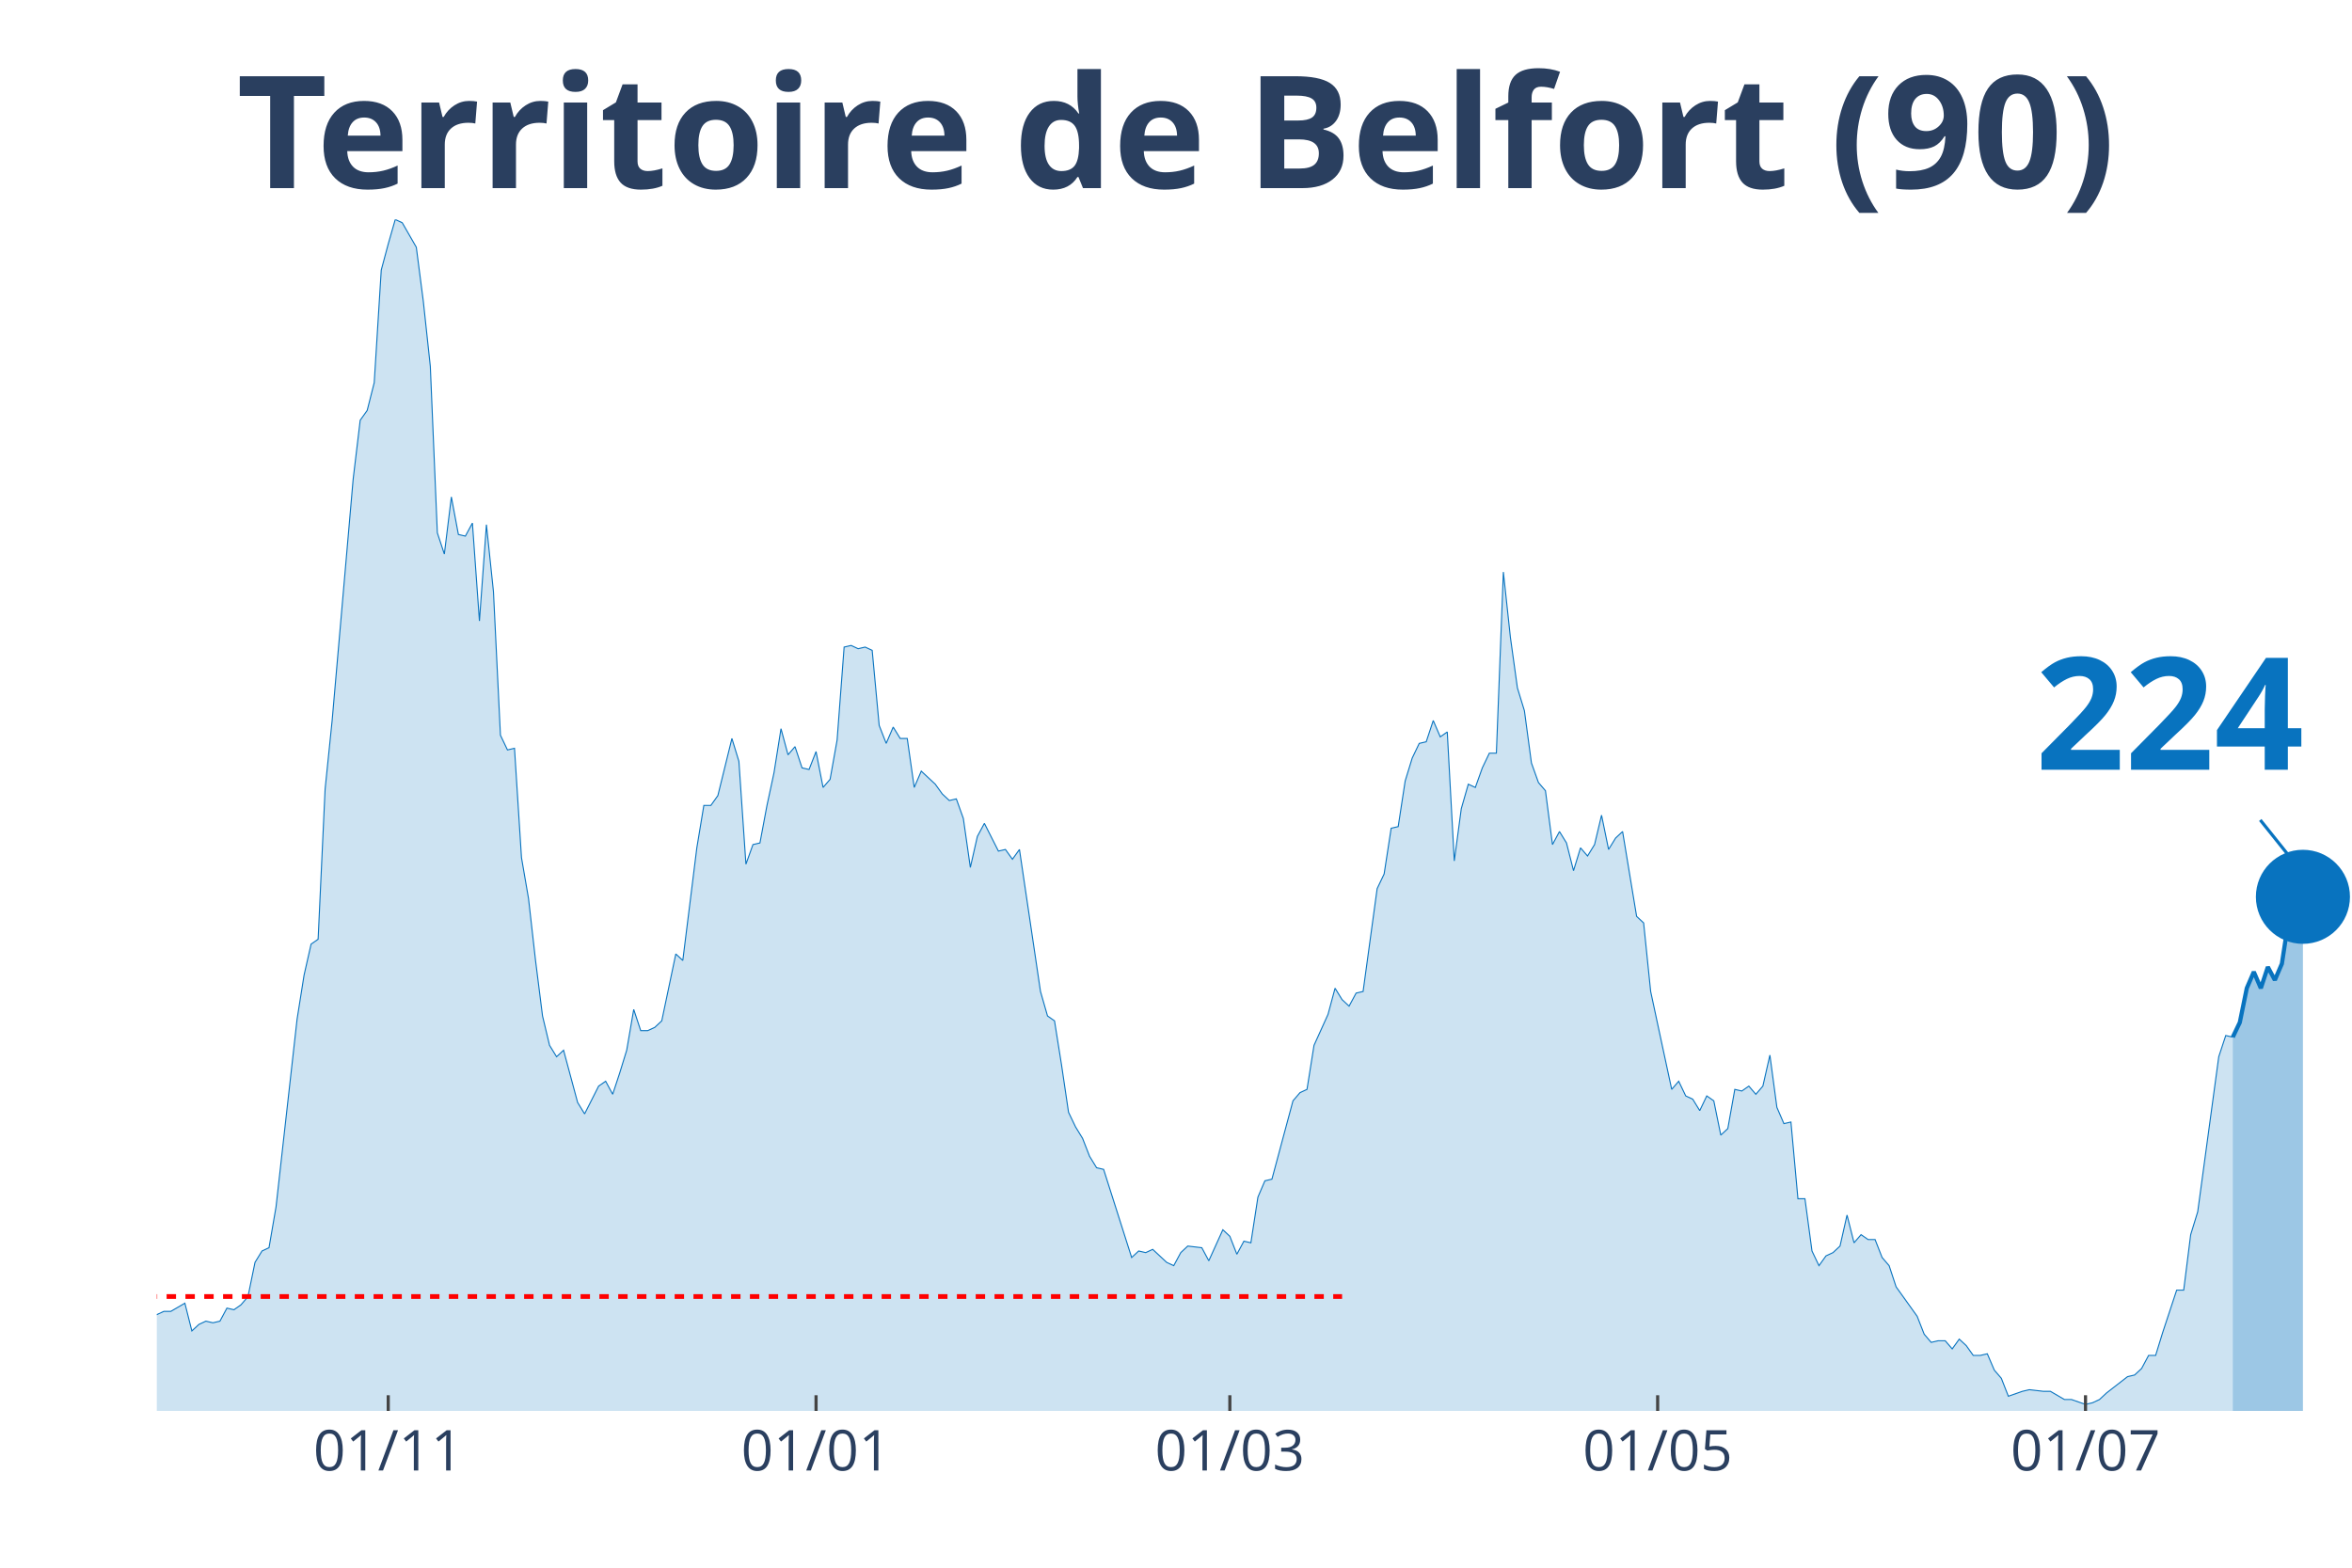
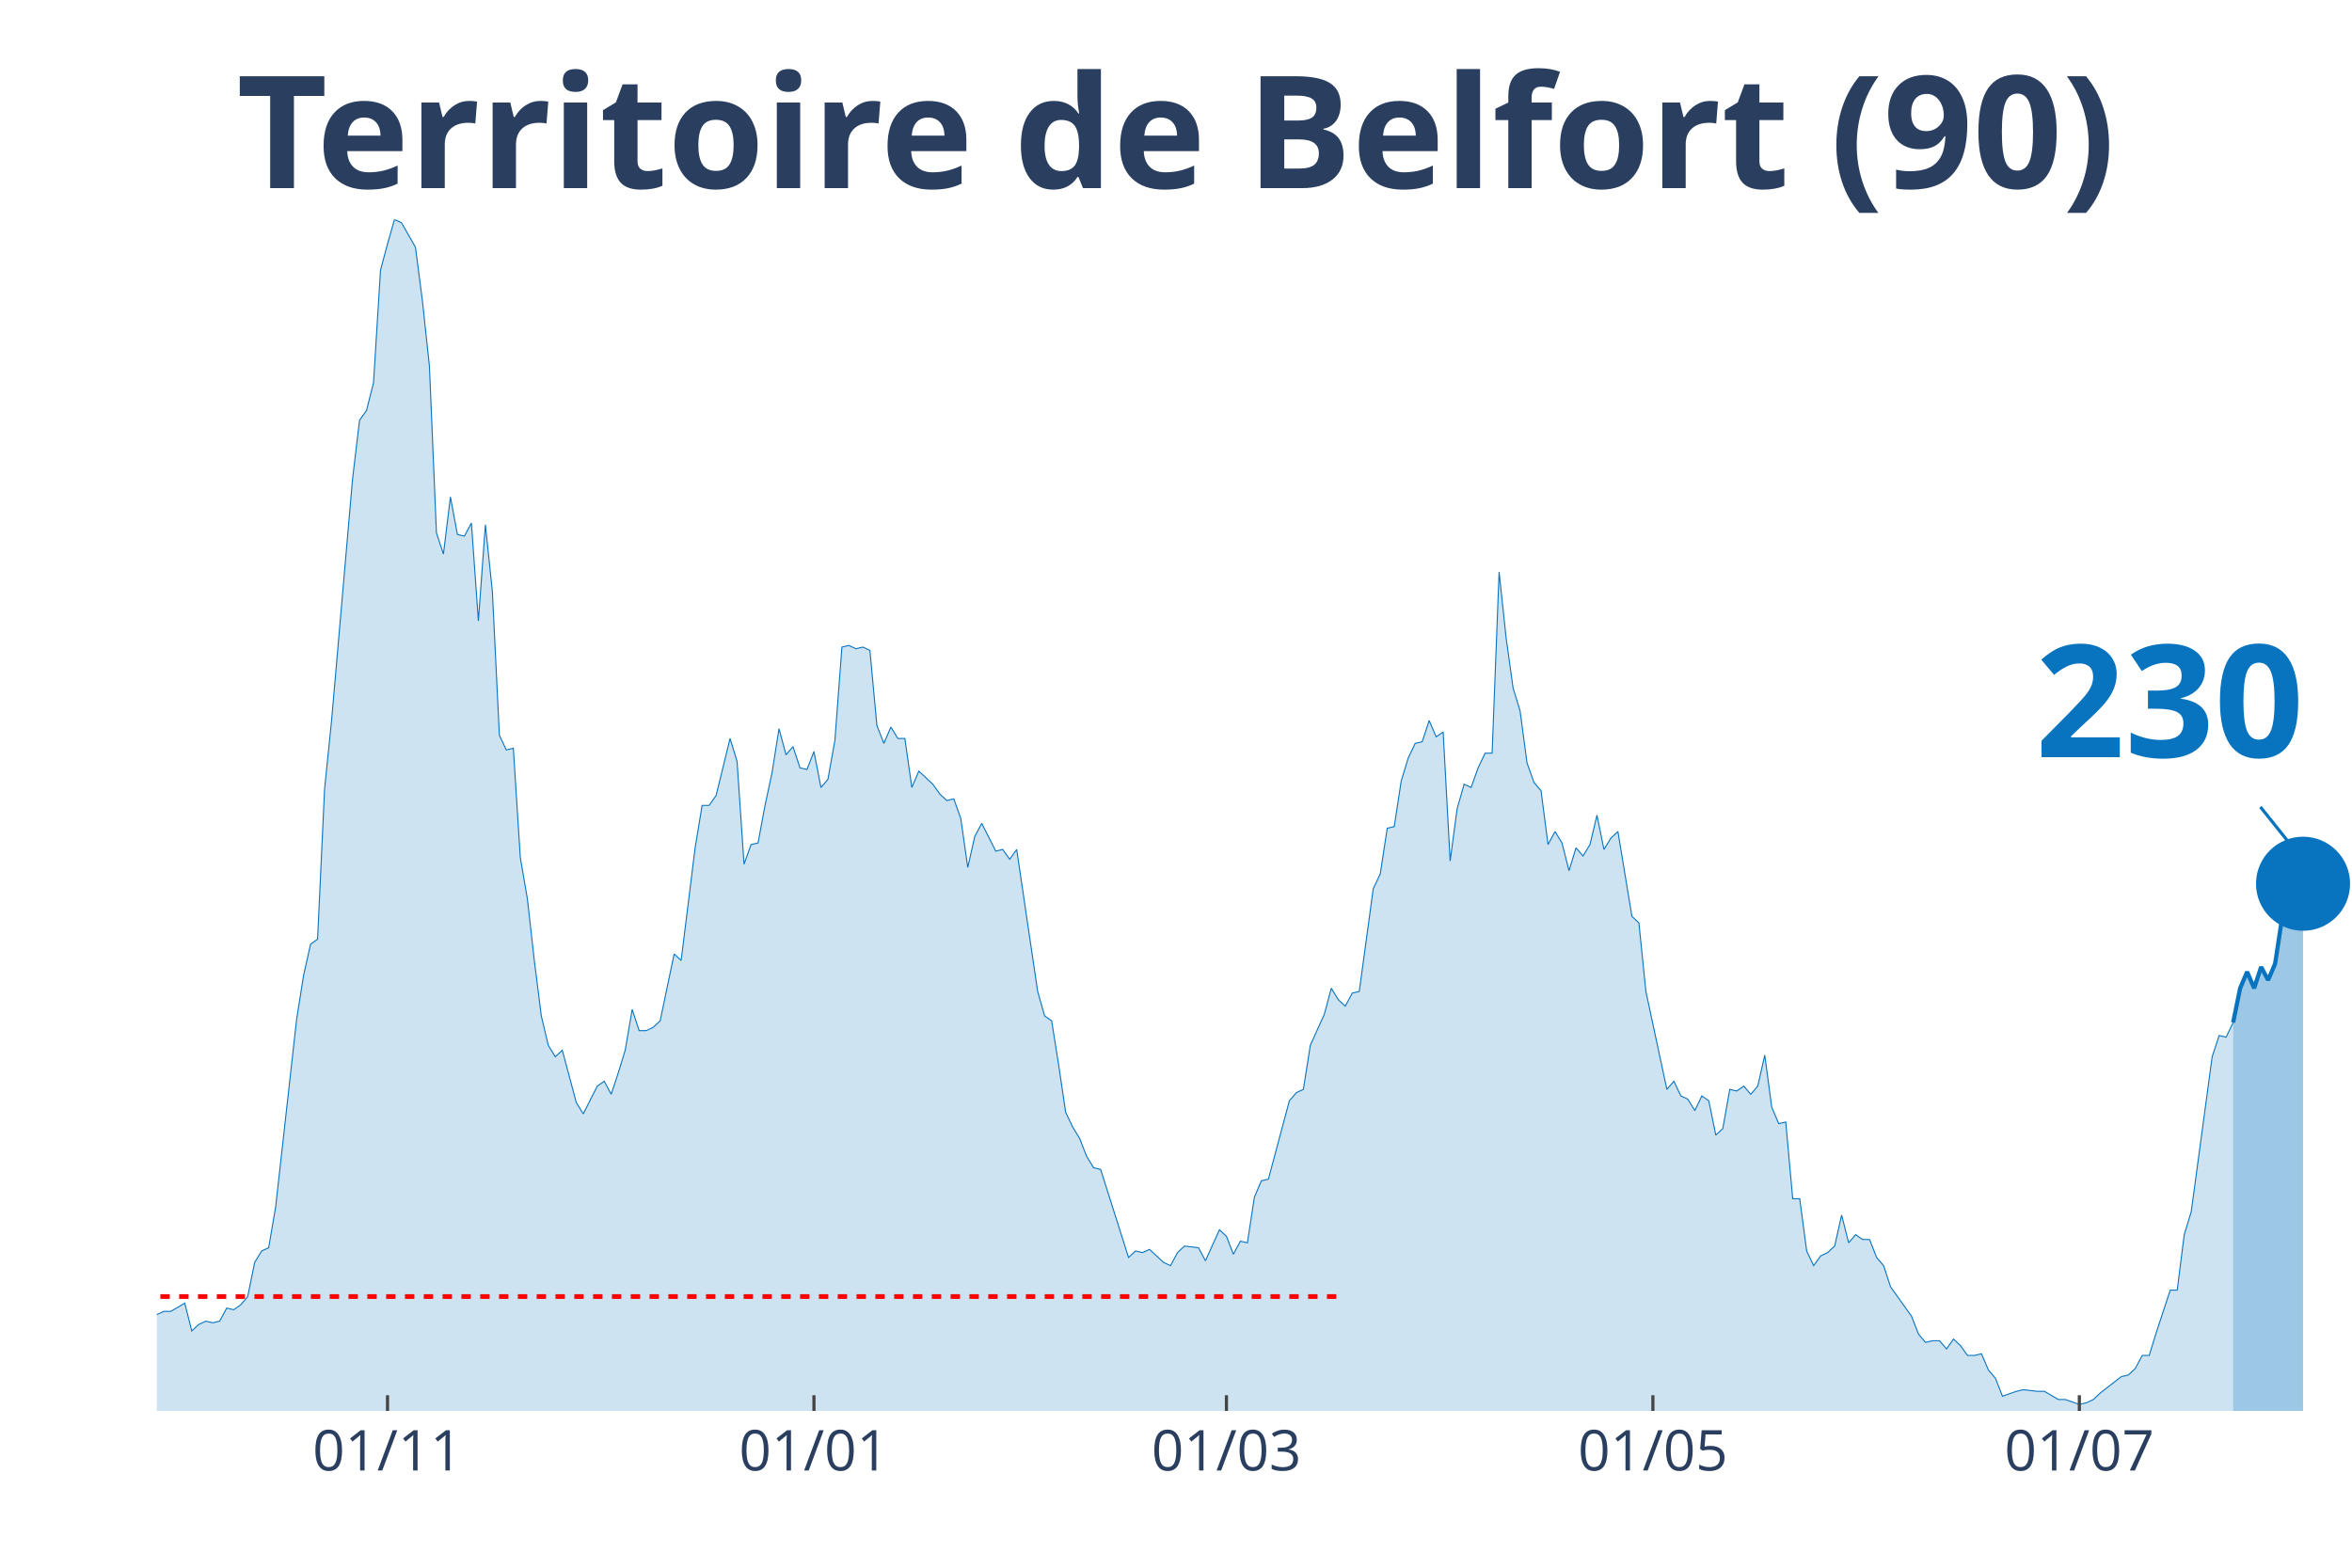
<svg xmlns="http://www.w3.org/2000/svg" class="main-svg" width="1125" height="750" style="" viewBox="0 0 750 500">
  <rect x="0" y="0" width="750" height="500" style="fill: rgb(0, 0, 0); fill-opacity: 0;" />
-   <defs id="defs-47c731">
+   <defs id="defs-dfa3b7">
    <g class="clips">
-       <clipPath id="clip47c731xyplot" class="plotclip">
+       <clipPath id="clipdfa3b7xyplot" class="plotclip">
        <rect width="700" height="380" />
      </clipPath>
-       <clipPath class="axesclip" id="clip47c731x">
+       <clipPath class="axesclip" id="clipdfa3b7x">
        <rect x="50" y="0" width="700" height="500" />
      </clipPath>
-       <clipPath class="axesclip" id="clip47c731y">
+       <clipPath class="axesclip" id="clipdfa3b7y">
        <rect x="0" y="70" width="750" height="380" />
      </clipPath>
-       <clipPath class="axesclip" id="clip47c731xy">
+       <clipPath class="axesclip" id="clipdfa3b7xy">
        <rect x="50" y="70" width="700" height="380" />
      </clipPath>
    </g>
    <g class="gradients" />
  </defs>
  <g class="bglayer">
    <rect class="bg" x="50" y="70" width="700" height="380" style="fill: rgb(0, 0, 0); fill-opacity: 0; stroke-width: 0;" />
  </g>
  <g class="layer-below">
    <g class="imagelayer" />
    <g class="shapelayer" />
  </g>
  <g class="cartesianlayer">
    <g class="subplot xy">
      <g class="layer-subplot">
        <g class="shapelayer" />
        <g class="imagelayer" />
      </g>
      <g class="gridlayer">
        <g class="x">
-           <path class="xgrid crisp" transform="translate(123.8,0)" d="M0,70v380" style="stroke: rgb(255, 255, 255); stroke-opacity: 1; stroke-width: 1px;" />
-           <path class="xgrid crisp" transform="translate(260.22,0)" d="M0,70v380" style="stroke: rgb(255, 255, 255); stroke-opacity: 1; stroke-width: 1px;" />
-           <path class="xgrid crisp" transform="translate(392.17,0)" d="M0,70v380" style="stroke: rgb(255, 255, 255); stroke-opacity: 1; stroke-width: 1px;" />
-           <path class="xgrid crisp" transform="translate(528.59,0)" d="M0,70v380" style="stroke: rgb(255, 255, 255); stroke-opacity: 1; stroke-width: 1px;" />
-           <path class="xgrid crisp" transform="translate(665.02,0)" d="M0,70v380" style="stroke: rgb(255, 255, 255); stroke-opacity: 1; stroke-width: 1px;" />
+           <path class="xgrid crisp" transform="translate(123.57,0)" d="M0,70v380" style="stroke: rgb(255, 255, 255); stroke-opacity: 1; stroke-width: 1px;" />
+           <path class="xgrid crisp" transform="translate(259.55,0)" d="M0,70v380" style="stroke: rgb(255, 255, 255); stroke-opacity: 1; stroke-width: 1px;" />
+           <path class="xgrid crisp" transform="translate(391.08,0)" d="M0,70v380" style="stroke: rgb(255, 255, 255); stroke-opacity: 1; stroke-width: 1px;" />
+           <path class="xgrid crisp" transform="translate(527.07,0)" d="M0,70v380" style="stroke: rgb(255, 255, 255); stroke-opacity: 1; stroke-width: 1px;" />
+           <path class="xgrid crisp" transform="translate(663.06,0)" d="M0,70v380" style="stroke: rgb(255, 255, 255); stroke-opacity: 1; stroke-width: 1px;" />
        </g>
        <g class="y" />
      </g>
      <g class="zerolinelayer" />
      <path class="xlines-below" />
      <path class="ylines-below" />
      <g class="overlines-below" />
      <g class="xaxislayer-below" />
      <g class="yaxislayer-below" />
      <g class="overaxes-below" />
-       <g class="plot" transform="translate(50, 70)" clip-path="url('#clip47c731xyplot')">
+       <g class="plot" transform="translate(50, 70)" clip-path="url('#clipdfa3b7xyplot')">
        <g class="scatterlayer mlayer">
-           <g class="trace scatter trace89cc4e" style="stroke-miterlimit: 2;">
+           <g class="trace scatter trace88fd51" style="stroke-miterlimit: 2;">
            <g class="fills">
              <g>
-                 <path class="js-fill" d="M661.98,380L-304.15,380L-304.15,373.23L-297.44,372.71L-295.21,372.19L-292.97,371.67L-290.73,375.32L-286.26,377.4L-284.03,375.32L-272.84,373.23L-270.61,373.75L-261.66,375.84L-259.42,376.36L-221.41,377.4L-219.17,379.48L-174.44,377.92L-172.2,377.4L-163.26,377.4L-161.02,377.4L-152.08,378.96L-149.84,380L-143.13,378.96L-140.89,377.4L-120.77,374.27L-118.53,372.19L-116.29,370.63L-114.06,371.67L-109.58,370.11L-107.35,370.63L-98.4,366.47L-96.17,365.95L-87.22,363.34L-84.98,365.42L-82.75,362.82L-80.51,362.82L-76.04,362.3L-73.8,363.34L-69.33,360.74L-67.09,360.74L-64.86,360.74L-62.62,362.3L-51.44,356.05L-49.2,349.29L-46.96,339.4L-44.73,341.48L-42.49,343.04L-40.26,339.4L-38.02,335.75L-35.78,337.32L-33.55,340.44L-31.31,346.16L-26.84,345.12L-24.6,350.85L-22.36,353.97L-20.13,353.97L-17.89,355.01L-15.65,358.14L-13.42,357.62L-11.18,358.14L-6.71,359.18L-4.47,349.81L-2.24,350.85L0,349.29L2.24,348.25L4.47,348.25L8.95,345.64L11.18,354.49L13.42,352.41L15.65,351.37L17.89,351.89L20.13,351.37L22.36,347.21L24.6,347.73L26.84,346.16L29.07,343.56L31.31,332.63L33.55,328.99L35.78,327.95L38.02,314.93L44.73,255.07L46.96,241.01L49.2,231.12L51.44,229.56L53.67,181.67L55.91,159.81L62.62,82.77L64.86,64.03L67.09,60.9L69.33,52.05L71.57,16.14L73.8,7.81L76.04,0L78.27,1.04L82.75,8.85L84.98,26.03L87.22,46.85L89.46,99.95L91.69,106.71L93.93,88.49L96.17,100.47L98.4,100.99L100.64,96.82L102.88,128.05L105.11,97.34L107.35,118.68L109.58,164.49L111.82,169.18L114.06,168.66L116.29,203.53L118.53,216.55L120.77,236.33L123,254.03L125.24,263.4L127.48,267.04L129.71,264.96L134.19,281.62L136.42,285.26L140.89,276.41L143.13,274.85L145.37,279.01L147.6,272.25L149.84,264.96L152.08,251.95L154.31,258.71L156.55,258.71L158.79,257.67L161.02,255.59L165.5,234.25L167.73,236.33L172.2,200.41L174.44,186.88L176.68,186.88L178.91,183.75L183.39,165.53L185.62,172.82L187.86,205.62L190.1,199.37L192.33,198.85L194.57,186.88L196.81,176.47L199.04,162.41L201.28,170.74L203.51,168.14L205.75,174.9L207.99,175.42L210.22,169.7L212.46,181.15L214.7,178.55L216.93,166.05L219.17,136.38L221.41,135.86L223.64,136.9L225.88,136.38L228.12,137.42L230.35,161.37L232.59,167.1L234.82,161.89L237.06,165.53L239.3,165.53L241.53,181.15L243.77,175.95L248.24,180.11L250.48,183.23L252.72,185.32L254.95,184.79L257.19,191.04L259.42,206.66L261.66,196.77L263.9,192.6L268.37,201.45L270.61,200.93L272.84,204.05L275.08,200.93L281.79,246.22L284.03,254.03L286.26,255.59L288.5,269.64L290.73,284.74L292.97,289.42L295.21,293.07L297.44,298.79L299.68,302.44L301.92,302.96L310.86,331.07L313.1,328.99L315.34,329.51L317.57,328.47L322.04,332.63L324.28,333.67L326.52,329.51L328.75,327.42L333.23,327.95L335.46,332.11L339.94,322.22L342.17,324.3L344.41,330.03L346.65,325.86L348.88,326.38L351.12,311.81L353.35,306.6L355.59,306.08L362.3,281.1L364.54,278.49L366.77,277.45L369.01,263.4L373.48,253.51L375.72,245.18L377.96,248.82L380.19,250.9L382.43,246.74L384.66,246.22L389.14,213.42L391.37,208.74L393.61,194.16L395.85,193.64L398.08,179.07L400.32,171.78L402.56,167.1L404.79,166.58L407.03,159.81L409.27,165.01L411.5,163.45L413.74,204.58L415.97,187.92L418.21,180.11L420.45,181.15L422.68,174.9L424.92,170.22L427.16,170.22L429.39,112.44L431.63,133.26L433.87,149.4L436.1,156.68L438.34,173.34L440.58,179.59L442.81,182.19L445.05,199.37L447.28,195.21L449.52,198.85L451.76,207.7L453.99,200.41L456.23,203.01L458.47,199.37L460.7,190L462.94,200.93L465.18,197.29L467.41,195.21L471.88,222.27L474.12,224.36L476.36,246.22L478.59,256.63L483.07,277.45L485.3,274.85L487.54,279.53L489.78,280.58L492.01,284.22L494.25,279.53L496.49,281.1L498.72,292.03L500.96,289.95L503.19,277.45L505.43,277.97L507.67,276.41L509.9,279.01L512.14,276.41L514.38,266.52L516.61,283.18L518.85,288.38L521.09,287.86L523.32,312.33L525.56,312.33L527.8,328.99L530.03,333.67L532.27,330.55L534.5,329.51L536.74,327.42L538.98,317.53L541.21,326.38L543.45,323.78L545.69,325.34L547.92,325.34L550.16,331.07L552.4,333.67L554.63,340.44L556.87,343.56L561.34,349.81L563.58,355.53L565.81,358.14L568.05,357.62L570.29,357.62L572.52,360.22L574.76,357.1L577,359.18L579.23,362.3L581.47,362.3L583.71,361.78L585.94,366.99L588.18,369.59L590.42,375.32L594.89,373.75L597.12,373.23L601.6,373.75L603.83,373.75L608.31,376.36L610.54,376.36L615.02,377.92L617.25,377.4L619.49,376.36L621.73,374.27L628.43,369.07L630.67,368.55L632.91,366.47L635.14,362.3L637.38,362.3L639.62,355.01L644.09,341.48L646.33,341.48L648.56,323.78L650.8,316.49L657.51,267.04L659.74,260.27L661.98,260.79" style="fill: rgb(8, 115, 191); fill-opacity: 0.2; stroke-width: 0;" />
+                 <path class="js-fill" d="M662.1,380L-303.18,380L-303.18,373.23L-296.5,372.71L-294.27,372.19L-292.04,371.67L-289.81,375.32L-285.35,377.4L-283.12,375.32L-271.97,373.23L-269.75,373.75L-260.83,375.84L-258.6,376.36L-220.7,377.4L-218.47,379.48L-173.89,377.92L-171.66,377.4L-162.74,377.4L-160.51,377.4L-151.59,378.96L-149.36,380L-142.68,378.96L-140.45,377.4L-120.38,374.27L-118.15,372.19L-115.92,370.63L-113.69,371.67L-109.24,370.11L-107.01,370.63L-98.09,366.47L-95.86,365.95L-86.94,363.34L-84.71,365.42L-82.48,362.82L-80.25,362.82L-75.8,362.3L-73.57,363.34L-69.11,360.74L-66.88,360.74L-64.65,360.74L-62.42,362.3L-51.27,356.05L-49.04,349.29L-46.82,339.4L-44.59,341.48L-42.36,343.04L-40.13,339.4L-37.9,335.75L-35.67,337.32L-33.44,340.44L-31.21,346.16L-26.75,345.12L-24.52,350.85L-22.29,353.97L-20.06,353.97L-17.83,355.01L-15.61,358.14L-13.38,357.62L-11.15,358.14L-6.69,359.18L-4.46,349.81L-2.23,350.85L0,349.29L2.23,348.25L4.46,348.25L8.92,345.64L11.15,354.49L13.38,352.41L15.61,351.37L17.83,351.89L20.06,351.37L22.29,347.21L24.52,347.73L26.75,346.16L28.98,343.56L31.21,332.63L33.44,328.99L35.67,327.95L37.9,314.93L44.59,255.07L46.82,241.01L49.04,231.12L51.27,229.56L53.5,181.67L55.73,159.81L62.42,82.77L64.65,64.03L66.88,60.9L69.11,52.05L71.34,16.14L73.57,7.81L75.8,0L78.03,1.04L82.48,8.85L84.71,26.03L86.94,46.85L89.17,99.95L91.4,106.71L93.63,88.49L95.86,100.47L98.09,100.99L100.32,96.82L102.55,128.05L104.78,97.34L107.01,118.68L109.24,164.49L111.46,169.18L113.69,168.66L115.92,203.53L118.15,216.55L120.38,236.33L122.61,254.03L124.84,263.4L127.07,267.04L129.3,264.96L133.76,281.62L135.99,285.26L140.45,276.41L142.68,274.85L144.9,279.01L147.13,272.25L149.36,264.96L151.59,251.95L153.82,258.71L156.05,258.71L158.28,257.67L160.51,255.59L164.97,234.25L167.2,236.33L171.66,200.41L173.89,186.88L176.11,186.88L178.34,183.75L182.8,165.53L185.03,172.82L187.26,205.62L189.49,199.37L191.72,198.85L193.95,186.88L196.18,176.47L198.41,162.41L200.64,170.74L202.87,168.14L205.1,174.9L207.32,175.42L209.55,169.7L211.78,181.15L214.01,178.55L216.24,166.05L218.47,136.38L220.7,135.86L222.93,136.9L225.16,136.38L227.39,137.42L229.62,161.37L231.85,167.1L234.08,161.89L236.31,165.53L238.54,165.53L240.76,181.15L242.99,175.95L247.45,180.11L249.68,183.23L251.91,185.32L254.14,184.79L256.37,191.04L258.6,206.66L260.83,196.77L263.06,192.6L267.52,201.45L269.75,200.93L271.97,204.05L274.2,200.93L280.89,246.22L283.12,254.03L285.35,255.59L287.58,269.64L289.81,284.74L292.04,289.42L294.27,293.07L296.5,298.79L298.73,302.44L300.96,302.96L309.87,331.07L312.1,328.99L314.33,329.51L316.56,328.47L321.02,332.63L323.25,333.67L325.48,329.51L327.71,327.42L332.17,327.95L334.39,332.11L338.85,322.22L341.08,324.3L343.31,330.03L345.54,325.86L347.77,326.38L350,311.81L352.23,306.6L354.46,306.08L361.15,281.1L363.38,278.49L365.61,277.45L367.83,263.4L372.29,253.51L374.52,245.18L376.75,248.82L378.98,250.9L381.21,246.74L383.44,246.22L387.9,213.42L390.13,208.74L392.36,194.16L394.59,193.64L396.82,179.07L399.04,171.78L401.27,167.1L403.5,166.58L405.73,159.81L407.96,165.01L410.19,163.45L412.42,204.58L414.65,187.92L416.88,180.11L419.11,181.15L421.34,174.9L423.57,170.22L425.8,170.22L428.03,112.44L430.25,133.26L432.48,149.4L434.71,156.68L436.94,173.34L439.17,179.59L441.4,182.19L443.63,199.37L445.86,195.21L448.09,198.85L450.32,207.7L452.55,200.41L454.78,203.01L457.01,199.37L459.24,190L461.46,200.93L463.69,197.29L465.92,195.21L470.38,222.27L472.61,224.36L474.84,246.22L477.07,256.63L481.53,277.45L483.76,274.85L485.99,279.53L488.22,280.58L490.45,284.22L492.68,279.53L494.9,281.1L497.13,292.03L499.36,289.95L501.59,277.45L503.82,277.97L506.05,276.41L508.28,279.01L510.51,276.41L512.74,266.52L514.97,283.18L517.2,288.38L519.43,287.86L521.66,312.33L523.89,312.33L526.11,328.99L528.34,333.67L530.57,330.55L532.8,329.51L535.03,327.42L537.26,317.53L539.49,326.38L541.72,323.78L543.95,325.34L546.18,325.34L548.41,331.07L550.64,333.67L552.87,340.44L555.1,343.56L559.55,349.81L561.78,355.53L564.01,358.14L566.24,357.62L568.47,357.62L570.7,360.22L572.93,357.1L575.16,359.18L577.39,362.3L579.62,362.3L581.85,361.78L584.08,366.99L586.31,369.59L588.54,375.32L592.99,373.75L595.22,373.23L599.68,373.75L601.91,373.75L606.37,376.36L608.6,376.36L613.06,377.92L615.29,377.4L617.52,376.36L619.75,374.27L626.43,369.07L628.66,368.55L630.89,366.47L633.12,362.3L635.35,362.3L637.58,355.01L642.04,341.48L644.27,341.48L646.5,323.78L648.73,316.49L655.41,267.04L657.64,260.27L659.87,260.79L662.1,256.11" style="fill: rgb(8, 115, 191); fill-opacity: 0.2; stroke-width: 0;" />
              </g>
            </g>
            <g class="errorbars" />
            <g class="lines">
-               <path class="js-line" d="M-304.15,373.23L-297.44,372.71L-295.21,372.19L-292.97,371.67L-290.73,375.32L-286.26,377.4L-284.03,375.32L-272.84,373.23L-270.61,373.75L-261.66,375.84L-259.42,376.36L-221.41,377.4L-219.17,379.48L-174.44,377.92L-172.2,377.4L-163.26,377.4L-161.02,377.4L-152.08,378.96L-149.84,380L-143.13,378.96L-140.89,377.4L-120.77,374.27L-118.53,372.19L-116.29,370.63L-114.06,371.67L-109.58,370.11L-107.35,370.63L-98.4,366.47L-96.17,365.95L-87.22,363.34L-84.98,365.42L-82.75,362.82L-80.51,362.82L-76.04,362.3L-73.8,363.34L-69.33,360.74L-67.09,360.74L-64.86,360.74L-62.62,362.3L-51.44,356.05L-49.2,349.29L-46.96,339.4L-44.73,341.48L-42.49,343.04L-40.26,339.4L-38.02,335.75L-35.78,337.32L-33.55,340.44L-31.31,346.16L-26.84,345.12L-24.6,350.85L-22.36,353.97L-20.13,353.97L-17.89,355.01L-15.65,358.14L-13.42,357.62L-11.18,358.14L-6.71,359.18L-4.47,349.81L-2.24,350.85L0,349.29L2.24,348.25L4.47,348.25L8.95,345.64L11.18,354.49L13.42,352.41L15.65,351.37L17.89,351.89L20.13,351.37L22.36,347.21L24.6,347.73L26.84,346.16L29.07,343.56L31.31,332.63L33.55,328.99L35.78,327.95L38.02,314.93L44.73,255.07L46.96,241.01L49.2,231.12L51.44,229.56L53.67,181.67L55.91,159.81L62.62,82.77L64.86,64.03L67.09,60.9L69.33,52.05L71.57,16.14L73.8,7.81L76.04,0L78.27,1.04L82.75,8.85L84.98,26.03L87.22,46.85L89.46,99.95L91.69,106.71L93.93,88.49L96.17,100.47L98.4,100.99L100.64,96.82L102.88,128.05L105.11,97.34L107.35,118.68L109.58,164.49L111.82,169.18L114.06,168.66L116.29,203.53L118.53,216.55L120.77,236.33L123,254.03L125.24,263.4L127.48,267.04L129.71,264.96L134.19,281.62L136.42,285.26L140.89,276.41L143.13,274.85L145.37,279.01L147.6,272.25L149.84,264.96L152.08,251.95L154.31,258.71L156.55,258.71L158.79,257.67L161.02,255.59L165.5,234.25L167.73,236.33L172.2,200.41L174.44,186.88L176.68,186.88L178.91,183.75L183.39,165.53L185.62,172.82L187.86,205.62L190.1,199.37L192.33,198.85L194.57,186.88L196.81,176.47L199.04,162.41L201.28,170.74L203.51,168.14L205.75,174.9L207.99,175.42L210.22,169.7L212.46,181.15L214.7,178.55L216.93,166.05L219.17,136.38L221.41,135.86L223.64,136.9L225.88,136.38L228.12,137.42L230.35,161.37L232.59,167.1L234.82,161.89L237.06,165.53L239.3,165.53L241.53,181.15L243.77,175.95L248.24,180.11L250.48,183.23L252.72,185.32L254.95,184.79L257.19,191.04L259.42,206.66L261.66,196.77L263.9,192.6L268.37,201.45L270.61,200.93L272.84,204.05L275.08,200.93L281.79,246.22L284.03,254.03L286.26,255.59L288.5,269.64L290.73,284.74L292.97,289.42L295.21,293.07L297.44,298.79L299.68,302.44L301.92,302.96L310.86,331.07L313.1,328.99L315.34,329.51L317.57,328.47L322.04,332.63L324.28,333.67L326.52,329.51L328.75,327.42L333.23,327.95L335.46,332.11L339.94,322.22L342.17,324.3L344.41,330.03L346.65,325.86L348.88,326.38L351.12,311.81L353.35,306.6L355.59,306.08L362.3,281.1L364.54,278.49L366.77,277.45L369.01,263.4L373.48,253.51L375.72,245.18L377.96,248.82L380.19,250.9L382.43,246.74L384.66,246.22L389.14,213.42L391.37,208.74L393.61,194.16L395.85,193.64L398.08,179.07L400.32,171.78L402.56,167.1L404.79,166.58L407.03,159.81L409.27,165.01L411.5,163.45L413.74,204.58L415.97,187.92L418.21,180.11L420.45,181.15L422.68,174.9L424.92,170.22L427.16,170.22L429.39,112.44L431.63,133.26L433.87,149.4L436.1,156.68L438.34,173.34L440.58,179.59L442.81,182.19L445.05,199.37L447.28,195.21L449.52,198.85L451.76,207.7L453.99,200.41L456.23,203.01L458.47,199.37L460.7,190L462.94,200.93L465.18,197.29L467.41,195.21L471.88,222.27L474.12,224.36L476.36,246.22L478.59,256.63L483.07,277.45L485.3,274.85L487.54,279.53L489.78,280.58L492.01,284.22L494.25,279.53L496.49,281.1L498.72,292.03L500.96,289.95L503.19,277.45L505.43,277.97L507.67,276.41L509.9,279.01L512.14,276.41L514.38,266.52L516.61,283.18L518.85,288.38L521.09,287.86L523.32,312.33L525.56,312.33L527.8,328.99L530.03,333.67L532.27,330.55L534.5,329.51L536.74,327.42L538.98,317.53L541.21,326.38L543.45,323.78L545.69,325.34L547.92,325.34L550.16,331.07L552.4,333.67L554.63,340.44L556.87,343.56L561.34,349.81L563.58,355.53L565.81,358.14L568.05,357.62L570.29,357.62L572.52,360.22L574.76,357.1L577,359.18L579.23,362.3L581.47,362.3L583.71,361.78L585.94,366.99L588.18,369.59L590.42,375.32L594.89,373.75L597.12,373.23L601.6,373.75L603.83,373.75L608.31,376.36L610.54,376.36L615.02,377.92L617.25,377.4L619.49,376.36L621.73,374.27L628.43,369.07L630.67,368.55L632.91,366.47L635.14,362.3L637.38,362.3L639.62,355.01L644.09,341.48L646.33,341.48L648.56,323.78L650.8,316.49L657.51,267.04L659.74,260.27L661.98,260.79" style="vector-effect: non-scaling-stroke; fill: none; stroke: rgb(8, 115, 191); stroke-opacity: 1; stroke-width: 0.5px; opacity: 1;" />
+               <path class="js-line" d="M-303.18,373.23L-296.5,372.71L-294.27,372.19L-292.04,371.67L-289.81,375.32L-285.35,377.4L-283.12,375.32L-271.97,373.23L-269.75,373.75L-260.83,375.84L-258.6,376.36L-220.7,377.4L-218.47,379.48L-173.89,377.92L-171.66,377.4L-162.74,377.4L-160.51,377.4L-151.59,378.96L-149.36,380L-142.68,378.96L-140.45,377.4L-120.38,374.27L-118.15,372.19L-115.92,370.63L-113.69,371.67L-109.24,370.11L-107.01,370.63L-98.09,366.47L-95.86,365.95L-86.94,363.34L-84.71,365.42L-82.48,362.82L-80.25,362.82L-75.8,362.3L-73.57,363.34L-69.11,360.74L-66.88,360.74L-64.65,360.74L-62.42,362.3L-51.27,356.05L-49.04,349.29L-46.82,339.4L-44.59,341.48L-42.36,343.04L-40.13,339.4L-37.9,335.75L-35.67,337.32L-33.44,340.44L-31.21,346.16L-26.75,345.12L-24.52,350.85L-22.29,353.97L-20.06,353.97L-17.83,355.01L-15.61,358.14L-13.38,357.62L-11.15,358.14L-6.69,359.18L-4.46,349.81L-2.23,350.85L0,349.29L2.23,348.25L4.46,348.25L8.92,345.64L11.15,354.49L13.38,352.41L15.61,351.37L17.83,351.89L20.06,351.37L22.29,347.21L24.52,347.73L26.75,346.16L28.98,343.56L31.21,332.63L33.44,328.99L35.67,327.95L37.9,314.93L44.59,255.07L46.82,241.01L49.04,231.12L51.27,229.56L53.5,181.67L55.73,159.81L62.42,82.77L64.65,64.03L66.88,60.9L69.11,52.05L71.34,16.14L73.57,7.81L75.8,0L78.03,1.04L82.48,8.85L84.71,26.03L86.94,46.85L89.17,99.95L91.4,106.71L93.63,88.49L95.86,100.47L98.09,100.99L100.32,96.82L102.55,128.05L104.78,97.34L107.01,118.68L109.24,164.49L111.46,169.18L113.69,168.66L115.92,203.53L118.15,216.55L120.38,236.33L122.61,254.03L124.84,263.4L127.07,267.04L129.3,264.96L133.76,281.62L135.99,285.26L140.45,276.41L142.68,274.85L144.9,279.01L147.13,272.25L149.36,264.96L151.59,251.95L153.82,258.71L156.05,258.71L158.28,257.67L160.51,255.59L164.97,234.25L167.2,236.33L171.66,200.41L173.89,186.88L176.11,186.88L178.34,183.75L182.8,165.53L185.03,172.82L187.26,205.62L189.49,199.37L191.72,198.85L193.95,186.88L196.18,176.47L198.41,162.41L200.64,170.74L202.87,168.14L205.1,174.9L207.32,175.42L209.55,169.7L211.78,181.15L214.01,178.55L216.24,166.05L218.47,136.38L220.7,135.86L222.93,136.9L225.16,136.38L227.39,137.42L229.62,161.37L231.85,167.1L234.08,161.89L236.31,165.53L238.54,165.53L240.76,181.15L242.99,175.95L247.45,180.11L249.68,183.23L251.91,185.32L254.14,184.79L256.37,191.04L258.6,206.66L260.83,196.77L263.06,192.6L267.52,201.45L269.75,200.93L271.97,204.05L274.2,200.93L280.89,246.22L283.12,254.03L285.35,255.59L287.58,269.64L289.81,284.74L292.04,289.42L294.27,293.07L296.5,298.79L298.73,302.44L300.96,302.96L309.87,331.07L312.1,328.99L314.33,329.51L316.56,328.47L321.02,332.63L323.25,333.67L325.48,329.51L327.71,327.42L332.17,327.95L334.39,332.11L338.85,322.22L341.08,324.3L343.31,330.03L345.54,325.86L347.77,326.38L350,311.81L352.23,306.6L354.46,306.08L361.15,281.1L363.38,278.49L365.61,277.45L367.83,263.4L372.29,253.51L374.52,245.18L376.75,248.82L378.98,250.9L381.21,246.74L383.44,246.22L387.9,213.42L390.13,208.74L392.36,194.16L394.59,193.64L396.82,179.07L399.04,171.78L401.27,167.1L403.5,166.58L405.73,159.81L407.96,165.01L410.19,163.45L412.42,204.58L414.65,187.92L416.88,180.11L419.11,181.15L421.34,174.9L423.57,170.22L425.8,170.22L428.03,112.44L430.25,133.26L432.48,149.4L434.71,156.68L436.94,173.34L439.17,179.59L441.4,182.19L443.63,199.37L445.86,195.21L448.09,198.85L450.32,207.7L452.55,200.41L454.78,203.01L457.01,199.37L459.24,190L461.46,200.93L463.69,197.29L465.92,195.21L470.38,222.27L472.61,224.36L474.84,246.22L477.07,256.63L481.53,277.45L483.76,274.85L485.99,279.53L488.22,280.58L490.45,284.22L492.68,279.53L494.9,281.1L497.13,292.03L499.36,289.95L501.59,277.45L503.82,277.97L506.05,276.41L508.28,279.01L510.51,276.41L512.74,266.52L514.97,283.18L517.2,288.38L519.43,287.86L521.66,312.33L523.89,312.33L526.11,328.99L528.34,333.67L530.57,330.55L532.8,329.51L535.03,327.42L537.26,317.53L539.49,326.38L541.72,323.78L543.95,325.34L546.18,325.34L548.41,331.07L550.64,333.67L552.87,340.44L555.1,343.56L559.55,349.81L561.78,355.53L564.01,358.14L566.24,357.62L568.47,357.62L570.7,360.22L572.93,357.1L575.16,359.18L577.39,362.3L579.62,362.3L581.85,361.78L584.08,366.99L586.31,369.59L588.54,375.32L592.99,373.75L595.22,373.23L599.68,373.75L601.91,373.75L606.37,376.36L608.6,376.36L613.06,377.92L615.29,377.4L617.52,376.36L619.75,374.27L626.43,369.07L628.66,368.55L630.89,366.47L633.12,362.3L635.35,362.3L637.58,355.01L642.04,341.48L644.27,341.48L646.5,323.78L648.73,316.49L655.41,267.04L657.64,260.27L659.87,260.79L662.1,256.11" style="vector-effect: non-scaling-stroke; fill: none; stroke: rgb(8, 115, 191); stroke-opacity: 1; stroke-width: 0.5px; opacity: 1;" />
            </g>
            <g class="points" />
            <g class="text" />
          </g>
-           <g class="trace scatter tracebffc89" style="stroke-miterlimit: 2;">
+           <g class="trace scatter traceeab400" style="stroke-miterlimit: 2;">
            <g class="fills">
              <g>
-                 <path class="js-fill" d="M684.35,380L661.98,380L661.98,260.79L664.22,256.11L666.45,245.18L668.69,239.97L670.93,245.18L673.16,238.41L675.4,242.58L677.64,237.37L679.87,222.79L682.11,217.59L684.35,216.03" style="fill: rgb(8, 115, 191); fill-opacity: 0.4; stroke-width: 0;" />
+                 <path class="js-fill" d="M684.39,380L662.1,380L662.1,256.11L664.33,245.18L666.56,239.97L668.79,245.18L671.02,238.41L673.25,242.58L675.48,237.37L677.71,222.79L679.94,217.59L682.17,216.03L684.39,211.86" style="fill: rgb(8, 115, 191); fill-opacity: 0.4; stroke-width: 0;" />
              </g>
            </g>
            <g class="errorbars" />
            <g class="lines">
-               <path class="js-line" d="M661.98,260.79L664.22,256.11L666.45,245.18L668.69,239.97L670.93,245.18L673.16,238.41L675.4,242.58L677.64,237.37L679.87,222.79L682.11,217.59L684.35,216.03" style="vector-effect: non-scaling-stroke; fill: none; stroke: rgb(8, 115, 191); stroke-opacity: 1; stroke-width: 2px; opacity: 1;" />
+               <path class="js-line" d="M662.1,256.11L664.33,245.18L666.56,239.97L668.79,245.18L671.02,238.41L673.25,242.58L675.48,237.37L677.71,222.79L679.94,217.59L682.17,216.03L684.39,211.86" style="vector-effect: non-scaling-stroke; fill: none; stroke: rgb(8, 115, 191); stroke-opacity: 1; stroke-width: 2px; opacity: 1;" />
            </g>
            <g class="points" />
            <g class="text" />
          </g>
-           <g class="trace scatter trace86e9dd" style="stroke-miterlimit: 2; opacity: 1;">
+           <g class="trace scatter trace9036e4" style="stroke-miterlimit: 2; opacity: 1;">
            <g class="fills" />
            <g class="errorbars" />
            <g class="lines" />
            <g class="points">
-               <path class="point" transform="translate(684.35,216.03)" d="M15,0A15,15 0 1,1 0,-15A15,15 0 0,1 15,0Z" style="opacity: 1; stroke-width: 0px; fill: rgb(8, 115, 191); fill-opacity: 1;" />
+               <path class="point" transform="translate(684.39,211.86)" d="M15,0A15,15 0 1,1 0,-15A15,15 0 0,1 15,0Z" style="opacity: 1; stroke-width: 0px; fill: rgb(8, 115, 191); fill-opacity: 1;" />
            </g>
            <g class="text" />
          </g>
        </g>
      </g>
      <g class="overplot" />
      <path class="xlines-above crisp" style="fill: none; stroke-width: 1px; stroke: rgb(0, 0, 0); stroke-opacity: 0;" d="" />
      <path class="ylines-above crisp" style="fill: none;" d="M0,0" />
      <g class="overlines-above" />
      <g class="xaxislayer-above">
-         <path class="xtick ticks crisp" d="M0,450v-5" transform="translate(123.8,0)" style="stroke: rgb(68, 68, 68); stroke-opacity: 1; stroke-width: 1px;" />
-         <path class="xtick ticks crisp" d="M0,450v-5" transform="translate(260.22,0)" style="stroke: rgb(68, 68, 68); stroke-opacity: 1; stroke-width: 1px;" />
-         <path class="xtick ticks crisp" d="M0,450v-5" transform="translate(392.17,0)" style="stroke: rgb(68, 68, 68); stroke-opacity: 1; stroke-width: 1px;" />
-         <path class="xtick ticks crisp" d="M0,450v-5" transform="translate(528.59,0)" style="stroke: rgb(68, 68, 68); stroke-opacity: 1; stroke-width: 1px;" />
-         <path class="xtick ticks crisp" d="M0,450v-5" transform="translate(665.02,0)" style="stroke: rgb(68, 68, 68); stroke-opacity: 1; stroke-width: 1px;" />
+         <path class="xtick ticks crisp" d="M0,450v-5" transform="translate(123.57,0)" style="stroke: rgb(68, 68, 68); stroke-opacity: 1; stroke-width: 1px;" />
+         <path class="xtick ticks crisp" d="M0,450v-5" transform="translate(259.55,0)" style="stroke: rgb(68, 68, 68); stroke-opacity: 1; stroke-width: 1px;" />
+         <path class="xtick ticks crisp" d="M0,450v-5" transform="translate(391.08,0)" style="stroke: rgb(68, 68, 68); stroke-opacity: 1; stroke-width: 1px;" />
+         <path class="xtick ticks crisp" d="M0,450v-5" transform="translate(527.07,0)" style="stroke: rgb(68, 68, 68); stroke-opacity: 1; stroke-width: 1px;" />
+         <path class="xtick ticks crisp" d="M0,450v-5" transform="translate(663.06,0)" style="stroke: rgb(68, 68, 68); stroke-opacity: 1; stroke-width: 1px;" />
        <g class="xtick">
-           <text text-anchor="middle" x="0" y="469" transform="translate(123.8,0)" style="font-family: 'Open Sans', verdana, arial, sans-serif; font-size: 18px; fill: rgb(42, 63, 95); fill-opacity: 1; white-space: pre;">01/11</text>
+           <text text-anchor="middle" x="0" y="469" transform="translate(123.57,0)" style="font-family: 'Open Sans', verdana, arial, sans-serif; font-size: 18px; fill: rgb(42, 63, 95); fill-opacity: 1; white-space: pre;">01/11</text>
        </g>
        <g class="xtick">
-           <text text-anchor="middle" x="0" y="469" transform="translate(260.22,0)" style="font-family: 'Open Sans', verdana, arial, sans-serif; font-size: 18px; fill: rgb(42, 63, 95); fill-opacity: 1; white-space: pre;">01/01</text>
+           <text text-anchor="middle" x="0" y="469" transform="translate(259.55,0)" style="font-family: 'Open Sans', verdana, arial, sans-serif; font-size: 18px; fill: rgb(42, 63, 95); fill-opacity: 1; white-space: pre;">01/01</text>
        </g>
        <g class="xtick">
-           <text text-anchor="middle" x="0" y="469" transform="translate(392.17,0)" style="font-family: 'Open Sans', verdana, arial, sans-serif; font-size: 18px; fill: rgb(42, 63, 95); fill-opacity: 1; white-space: pre;">01/03</text>
+           <text text-anchor="middle" x="0" y="469" transform="translate(391.08,0)" style="font-family: 'Open Sans', verdana, arial, sans-serif; font-size: 18px; fill: rgb(42, 63, 95); fill-opacity: 1; white-space: pre;">01/03</text>
        </g>
        <g class="xtick">
-           <text text-anchor="middle" x="0" y="469" transform="translate(528.59,0)" style="font-family: 'Open Sans', verdana, arial, sans-serif; font-size: 18px; fill: rgb(42, 63, 95); fill-opacity: 1; white-space: pre;">01/05</text>
+           <text text-anchor="middle" x="0" y="469" transform="translate(527.07,0)" style="font-family: 'Open Sans', verdana, arial, sans-serif; font-size: 18px; fill: rgb(42, 63, 95); fill-opacity: 1; white-space: pre;">01/05</text>
        </g>
        <g class="xtick">
-           <text text-anchor="middle" x="0" y="469" transform="translate(665.02,0)" style="font-family: 'Open Sans', verdana, arial, sans-serif; font-size: 18px; fill: rgb(42, 63, 95); fill-opacity: 1; white-space: pre;">01/07</text>
+           <text text-anchor="middle" x="0" y="469" transform="translate(663.06,0)" style="font-family: 'Open Sans', verdana, arial, sans-serif; font-size: 18px; fill: rgb(42, 63, 95); fill-opacity: 1; white-space: pre;">01/07</text>
        </g>
      </g>
      <g class="yaxislayer-above" />
      <g class="overaxes-above" />
    </g>
  </g>
  <g class="polarlayer" />
  <g class="ternarylayer" />
  <g class="geolayer" />
  <g class="funnelarealayer" />
  <g class="pielayer" />
  <g class="treemaplayer" />
  <g class="sunburstlayer" />
  <g class="glimages" />
-   <defs id="topdefs-47c731">
+   <defs id="topdefs-dfa3b7">
    <g class="clips" />
  </defs>
  <g class="layer-above">
    <g class="imagelayer" />
    <g class="shapelayer">
-       <path data-index="0" fill-rule="evenodd" d="M-1206.87,413.52L427.96,413.52" clip-path="url('#clip47c731xy')" style="opacity: 1; stroke: rgb(255, 0, 0); stroke-opacity: 1; fill: rgb(0, 0, 0); fill-opacity: 0; stroke-dasharray: 3px, 3px; stroke-width: 1.5px;" />
+       <path data-index="0" fill-rule="evenodd" d="M-1202.87,413.52L426.75,413.52" clip-path="url('#clipdfa3b7xy')" style="opacity: 1; stroke: rgb(255, 0, 0); stroke-opacity: 1; fill: rgb(0, 0, 0); fill-opacity: 0; stroke-dasharray: 3px, 3px; stroke-width: 1.5px;" />
    </g>
  </g>
  <g class="infolayer">
    <g class="g-gtitle">
      <text class="gtitle" x="375" y="25" text-anchor="middle" dy="0.7em" style="font-family: 'Open Sans', verdana, arial, sans-serif; font-size: 50px; fill: rgb(42, 63, 95); opacity: 1; font-weight: normal; white-space: pre;">
        <tspan style="font-weight:bold">Territoire de Belfort (90)</tspan>
      </text>
    </g>
    <g class="g-xtitle" />
    <g class="annotation" data-index="0" style="opacity: 1;">
-       <g class="annotation-text-g" transform="rotate(0,692.35,226.03)">
-         <g class="cursor-pointer" transform="translate(634, 190)">
+       <g class="annotation-text-g" transform="rotate(0,692.39,221.86)">
+         <g class="cursor-pointer" transform="translate(634, 186)">
          <rect class="bg" x="0.5" y="0.5" width="115" height="71" style="stroke-width: 1px; stroke: rgb(0, 0, 0); stroke-opacity: 0; fill: rgb(255, 255, 255); fill-opacity: 0.6;" />
          <text class="annotation-text" text-anchor="middle" x="57.812" y="55.5" style="font-family: 'Open Sans', verdana, arial, sans-serif; font-size: 50px; fill: rgb(8, 115, 191); fill-opacity: 1; white-space: pre;">
-             <tspan style="font-weight:bold">224 </tspan>
+             <tspan style="font-weight:bold">230 </tspan>
          </text>
        </g>
      </g>
      <g class="annotation-arrow-g" style="opacity: 1;">
-         <path d="M720.75,261.53L732.35,276.03" style="stroke-width: 1px; stroke: rgb(8, 115, 191); stroke-opacity: 1; stroke-dasharray: 0px, 0px, 18.569px, 18.569px;" />
+         <path d="M720.79,257.36L732.39,271.86" style="stroke-width: 1px; stroke: rgb(8, 115, 191); stroke-opacity: 1; stroke-dasharray: 0px, 0px, 18.569px, 18.569px;" />
      </g>
    </g>
  </g>
</svg>
